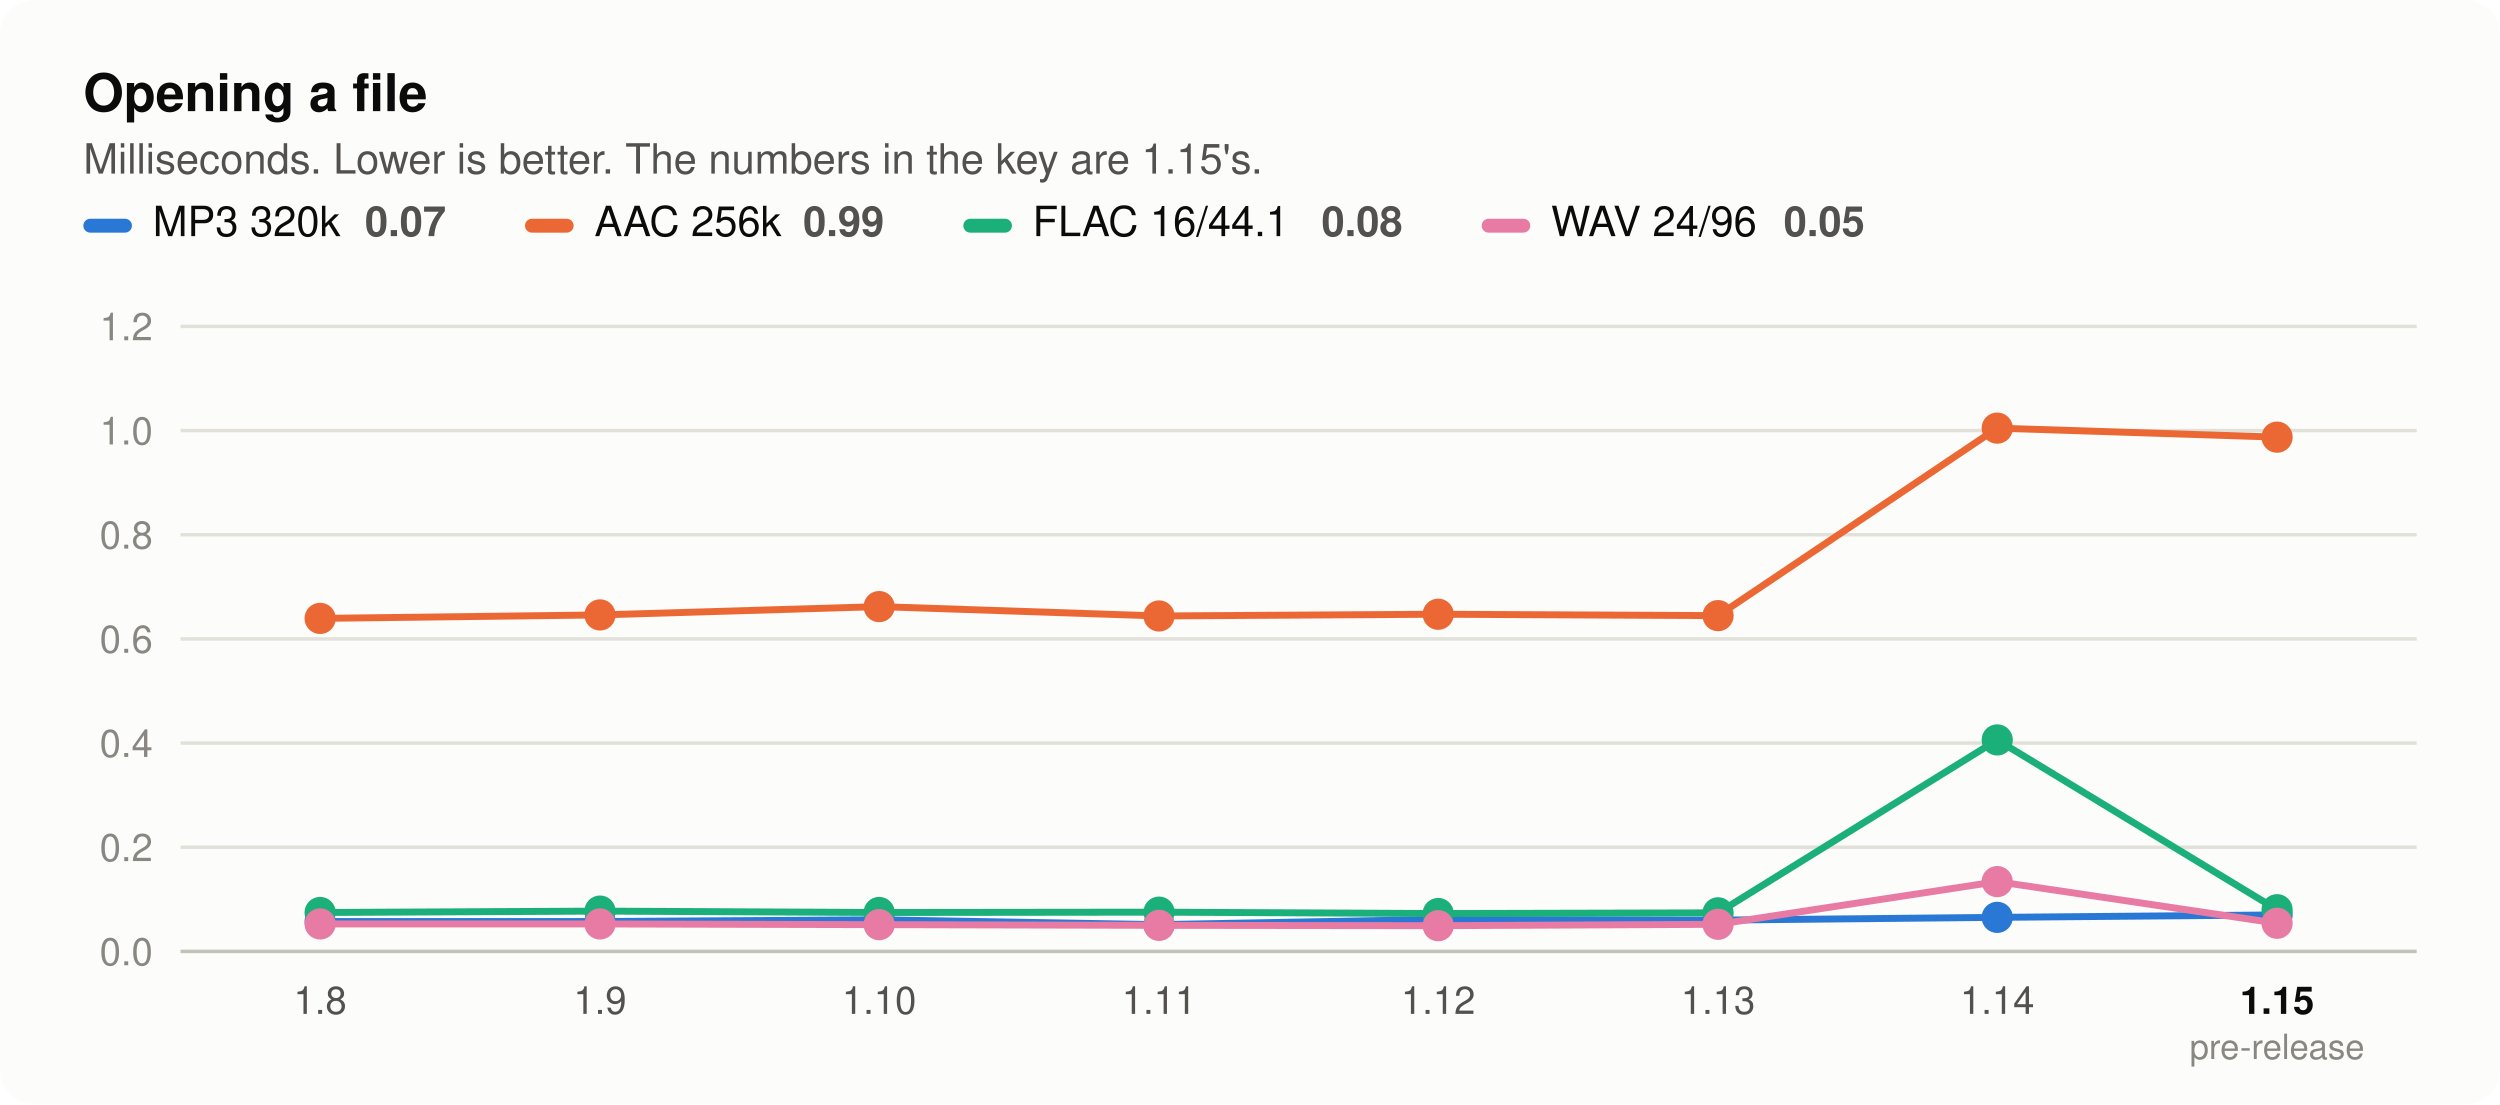
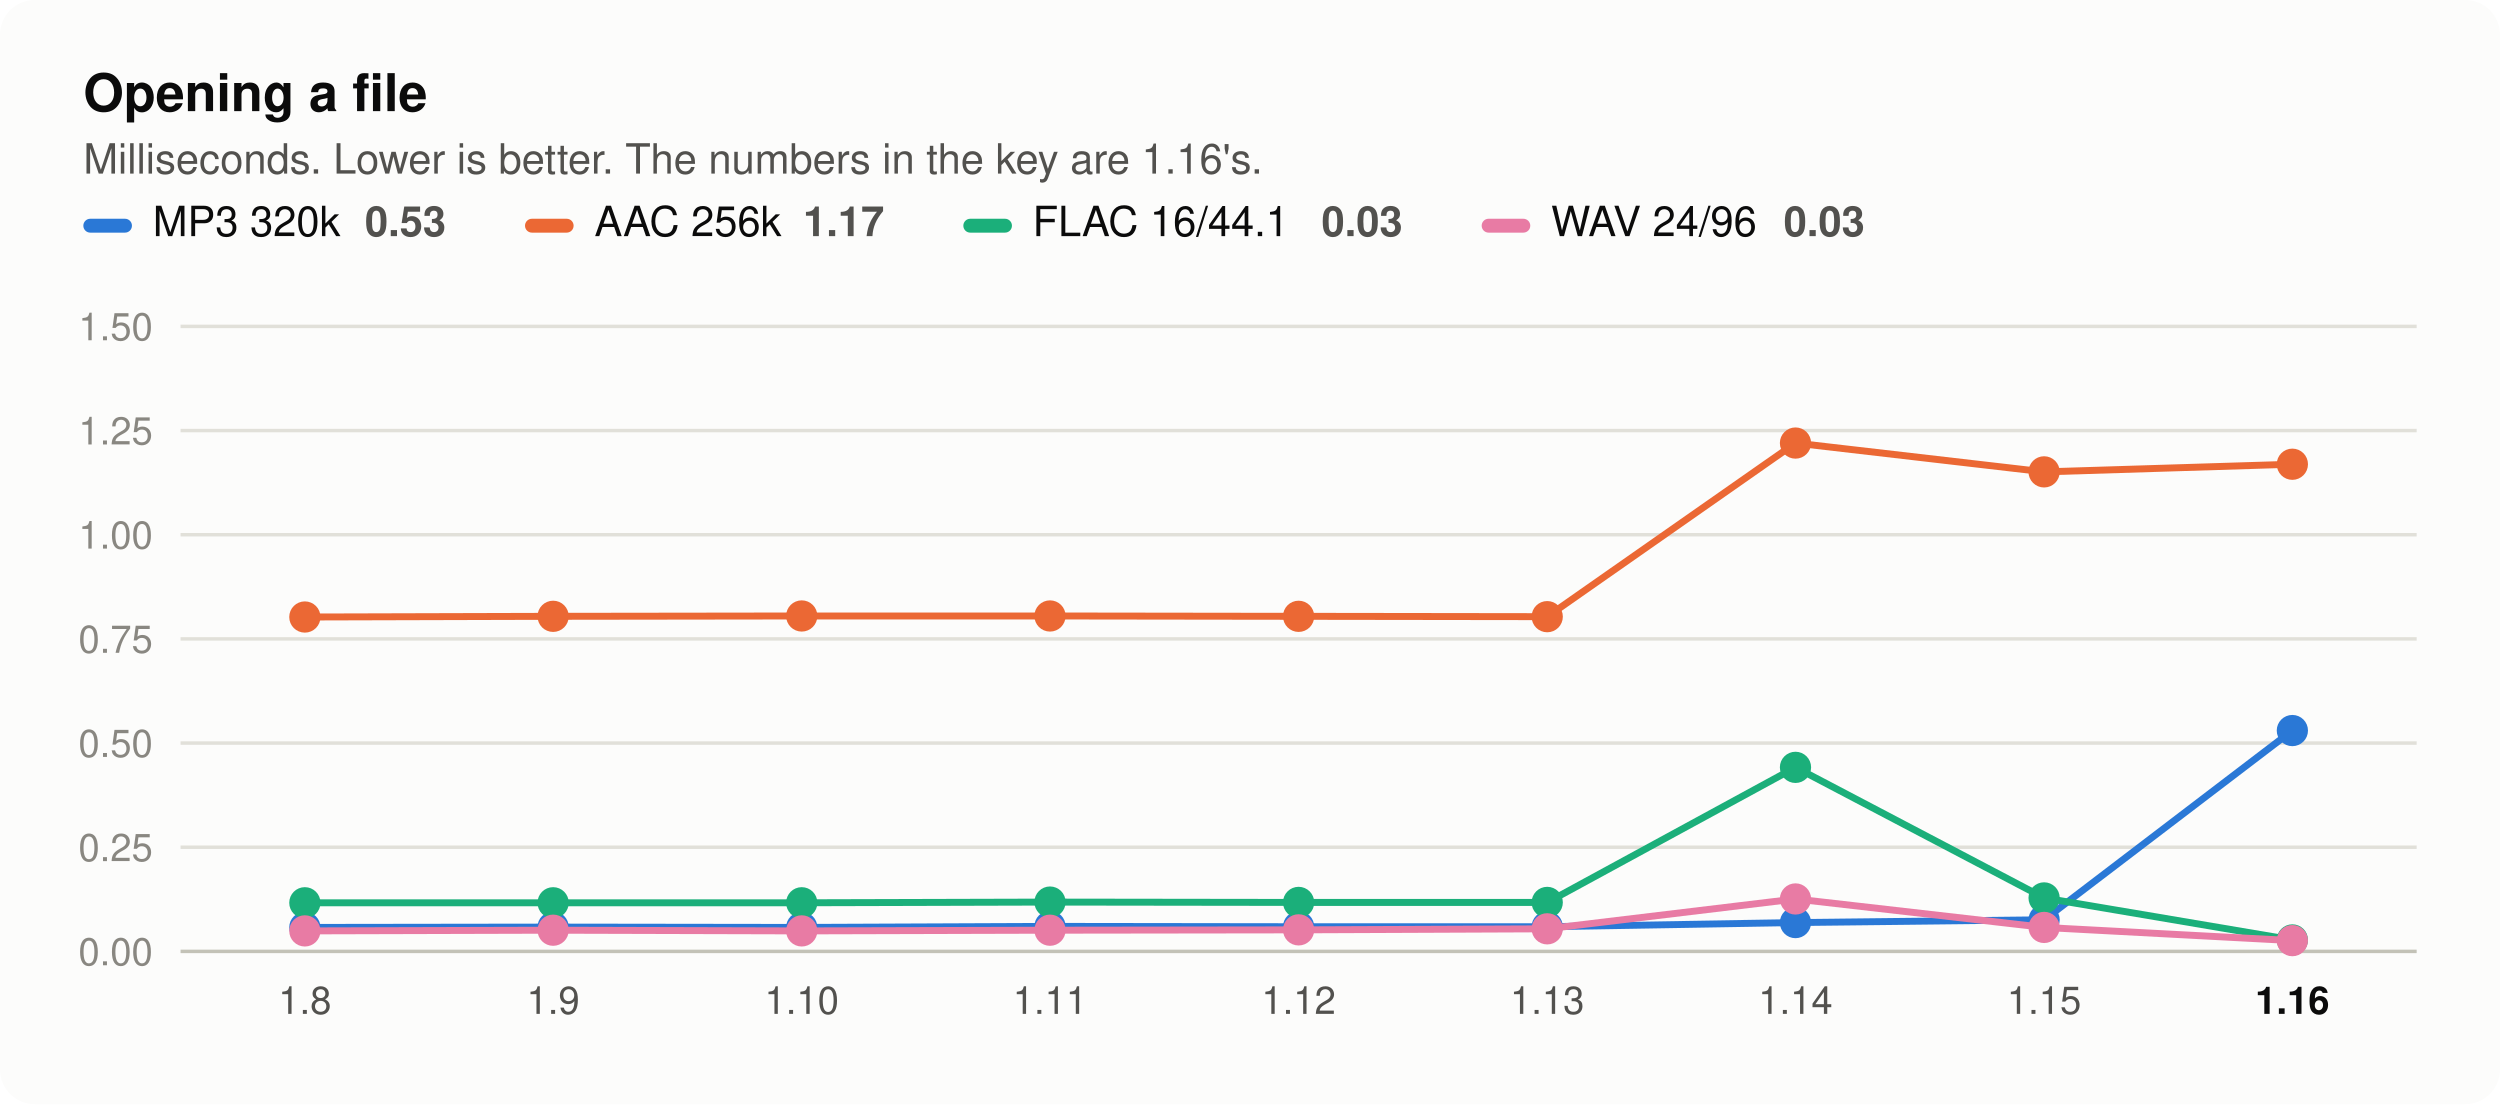
<svg xmlns="http://www.w3.org/2000/svg" viewBox="0 0 720 318" width="720" height="318" font-family="-apple-system,BlinkMacSystemFont,'Segoe UI',Helvetica,Arial,sans-serif" role="img" aria-label="Opening a file">
  <style>.bg{fill:#fcfcfb}.t{fill:#0b0b0b}.m{fill:#52514e}.q{fill:#898781}.box{fill:#f0efec}.g{stroke:#e1e0d9}.a{stroke:#c3c2b7}.k{stroke:#b9b8b2}.ring{stroke:#fcfcfb}.s0{fill:#2a78d6;stroke:#2a78d6}.s1{fill:#eb6834;stroke:#eb6834}.s2{fill:#1baf7a;stroke:#1baf7a}.s4{fill:#e87ba4;stroke:#e87ba4}@media (prefers-color-scheme:dark){.bg{fill:#1a1a19}.t{fill:#f0efec}.m{fill:#c3c2b7}.q{fill:#898781}.box{fill:#262624}.g{stroke:#2c2c2a}.a{stroke:#383835}.k{stroke:#55554f}.ring{stroke:#1a1a19}.s0{fill:#3987e5;stroke:#3987e5}.s1{fill:#d95926;stroke:#d95926}.s2{fill:#199e70;stroke:#199e70}.s4{fill:#d55181;stroke:#d55181}}text{font-variant-numeric:tabular-nums}.ln{fill:none;stroke-linejoin:round;stroke-linecap:round}rect.s0,rect.s1,rect.s2,rect.s3,rect.s4,rect.s5,rect.s6,rect.s7,rect.sg{stroke:none}</style>
  <rect class="bg" width="720" height="318" rx="10" />
  <text class="t" x="24.0" y="32.0" font-size="15" text-anchor="start" font-weight="600">Opening a file</text>
-   <text class="m" x="24.0" y="50.0" font-size="12" text-anchor="start">Milliseconds. Lower is better. The numbers in the key are 1.15's.</text>
+   <text class="m" x="24.0" y="50.0" font-size="12" text-anchor="start">Milliseconds. Lower is better. The numbers in the key are 1.16's.</text>
  <rect class="s0" x="24" y="63.0" width="14" height="4" rx="2" />
  <text class="t" x="44.0" y="68.0" font-size="12" text-anchor="start">MP3 320k</text>
-   <text class="m" x="105.1" y="68.0" font-size="12" text-anchor="start" font-weight="600">0.07</text>
+   <text class="m" x="105.1" y="68.0" font-size="12" text-anchor="start" font-weight="600">0.53</text>
  <rect class="s1" x="151.2" y="63.0" width="14" height="4" rx="2" />
  <text class="t" x="171.2" y="68.0" font-size="12" text-anchor="start">AAC 256k</text>
-   <text class="m" x="231.3" y="68.0" font-size="12" text-anchor="start" font-weight="600">0.99</text>
+   <text class="m" x="231.3" y="68.0" font-size="12" text-anchor="start" font-weight="600">1.17</text>
  <rect class="s2" x="277.44" y="63.0" width="14" height="4" rx="2" />
  <text class="t" x="297.4" y="68.0" font-size="12" text-anchor="start">FLAC 16/44.1</text>
-   <text class="m" x="380.6" y="68.0" font-size="12" text-anchor="start" font-weight="600">0.08</text>
+   <text class="m" x="380.6" y="68.0" font-size="12" text-anchor="start" font-weight="600">0.03</text>
  <rect class="s4" x="426.72" y="63.0" width="14" height="4" rx="2" />
  <text class="t" x="446.7" y="68.0" font-size="12" text-anchor="start">WAV 24/96</text>
-   <text class="m" x="513.7" y="68.0" font-size="12" text-anchor="start" font-weight="600">0.05</text>
+   <text class="m" x="513.7" y="68.0" font-size="12" text-anchor="start" font-weight="600">0.03</text>
  <line class="a" x1="52.0" y1="274.0" x2="696.0" y2="274.0" stroke-width="1" />
-   <text class="q" x="44.0" y="278.0" font-size="11" text-anchor="end">0.0</text>
+   <text class="q" x="44.0" y="278.0" font-size="11" text-anchor="end">0.00</text>
  <line class="g" x1="52.0" y1="244.0" x2="696.0" y2="244.0" stroke-width="1" />
-   <text class="q" x="44.0" y="248.0" font-size="11" text-anchor="end">0.2</text>
+   <text class="q" x="44.0" y="248.0" font-size="11" text-anchor="end">0.25</text>
  <line class="g" x1="52.0" y1="214.0" x2="696.0" y2="214.0" stroke-width="1" />
-   <text class="q" x="44.0" y="218.0" font-size="11" text-anchor="end">0.4</text>
+   <text class="q" x="44.0" y="218.0" font-size="11" text-anchor="end">0.50</text>
  <line class="g" x1="52.0" y1="184.0" x2="696.0" y2="184.0" stroke-width="1" />
-   <text class="q" x="44.0" y="188.0" font-size="11" text-anchor="end">0.6</text>
+   <text class="q" x="44.0" y="188.0" font-size="11" text-anchor="end">0.75</text>
  <line class="g" x1="52.0" y1="154.0" x2="696.0" y2="154.0" stroke-width="1" />
-   <text class="q" x="44.0" y="158.0" font-size="11" text-anchor="end">0.8</text>
+   <text class="q" x="44.0" y="158.0" font-size="11" text-anchor="end">1.00</text>
  <line class="g" x1="52.0" y1="124.0" x2="696.0" y2="124.0" stroke-width="1" />
-   <text class="q" x="44.0" y="128.0" font-size="11" text-anchor="end">1.0</text>
+   <text class="q" x="44.0" y="128.0" font-size="11" text-anchor="end">1.25</text>
  <line class="g" x1="52.0" y1="94.0" x2="696.0" y2="94.0" stroke-width="1" />
-   <text class="q" x="44.0" y="98.0" font-size="11" text-anchor="end">1.2</text>
-   <text class="m" x="92.2" y="292.0" font-size="11" text-anchor="middle">1.8</text>
-   <text class="m" x="172.8" y="292.0" font-size="11" text-anchor="middle">1.9</text>
-   <text class="m" x="253.2" y="292.0" font-size="11" text-anchor="middle">1.10</text>
-   <text class="m" x="333.8" y="292.0" font-size="11" text-anchor="middle">1.11</text>
-   <text class="m" x="414.2" y="292.0" font-size="11" text-anchor="middle">1.12</text>
-   <text class="m" x="494.8" y="292.0" font-size="11" text-anchor="middle">1.13</text>
-   <text class="m" x="575.2" y="292.0" font-size="11" text-anchor="middle">1.14</text>
-   <text class="t" x="655.8" y="292.0" font-size="11" text-anchor="middle" font-weight="600">1.15</text>
-   <text class="q" x="655.8" y="305.0" font-size="10" text-anchor="middle">pre-release</text>
-   <path class="ln s0" stroke-width="2" d="M92.2,265.4 L172.8,265.4 L253.2,264.9 L333.8,266.3 L414.2,264.8 L494.8,265.0 L575.2,264.2 L655.8,263.5" />
-   <circle class="s0 ring" cx="92.2" cy="265.4" r="3.5" stroke-width="2" />
-   <circle class="s0 ring" cx="172.8" cy="265.4" r="3.5" stroke-width="2" />
-   <circle class="s0 ring" cx="253.2" cy="264.9" r="3.5" stroke-width="2" />
-   <circle class="s0 ring" cx="333.8" cy="266.3" r="3.5" stroke-width="2" />
-   <circle class="s0 ring" cx="414.2" cy="264.8" r="3.5" stroke-width="2" />
-   <circle class="s0 ring" cx="494.8" cy="265.0" r="3.5" stroke-width="2" />
-   <circle class="s0 ring" cx="575.2" cy="264.2" r="3.5" stroke-width="2" />
-   <circle class="s0 ring" cx="655.8" cy="263.5" r="3.5" stroke-width="2" />
-   <path class="ln s1" stroke-width="2" d="M92.2,178.1 L172.8,177.1 L253.2,174.7 L333.8,177.4 L414.2,176.9 L494.8,177.3 L575.2,123.3 L655.8,125.9" />
-   <circle class="s1 ring" cx="92.2" cy="178.1" r="3.5" stroke-width="2" />
-   <circle class="s1 ring" cx="172.8" cy="177.1" r="3.5" stroke-width="2" />
-   <circle class="s1 ring" cx="253.2" cy="174.7" r="3.5" stroke-width="2" />
-   <circle class="s1 ring" cx="333.8" cy="177.4" r="3.5" stroke-width="2" />
-   <circle class="s1 ring" cx="414.2" cy="176.9" r="3.5" stroke-width="2" />
-   <circle class="s1 ring" cx="494.8" cy="177.3" r="3.5" stroke-width="2" />
-   <circle class="s1 ring" cx="575.2" cy="123.3" r="3.5" stroke-width="2" />
-   <circle class="s1 ring" cx="655.8" cy="125.9" r="3.5" stroke-width="2" />
-   <path class="ln s2" stroke-width="2" d="M92.2,262.8 L172.8,262.4 L253.2,262.8 L333.8,262.7 L414.2,263.1 L494.8,262.9 L575.2,213.1 L655.8,262.0" />
-   <circle class="s2 ring" cx="92.2" cy="262.8" r="3.5" stroke-width="2" />
-   <circle class="s2 ring" cx="172.8" cy="262.4" r="3.5" stroke-width="2" />
-   <circle class="s2 ring" cx="253.2" cy="262.8" r="3.5" stroke-width="2" />
-   <circle class="s2 ring" cx="333.8" cy="262.7" r="3.5" stroke-width="2" />
-   <circle class="s2 ring" cx="414.2" cy="263.1" r="3.5" stroke-width="2" />
-   <circle class="s2 ring" cx="494.8" cy="262.9" r="3.5" stroke-width="2" />
-   <circle class="s2 ring" cx="575.2" cy="213.1" r="3.5" stroke-width="2" />
-   <circle class="s2 ring" cx="655.8" cy="262.0" r="3.5" stroke-width="2" />
-   <path class="ln s4" stroke-width="2" d="M92.2,266.1 L172.8,266.1 L253.2,266.3 L333.8,266.5 L414.2,266.6 L494.8,266.2 L575.2,253.9 L655.8,265.9" />
-   <circle class="s4 ring" cx="92.2" cy="266.1" r="3.5" stroke-width="2" />
-   <circle class="s4 ring" cx="172.8" cy="266.1" r="3.5" stroke-width="2" />
-   <circle class="s4 ring" cx="253.2" cy="266.3" r="3.5" stroke-width="2" />
-   <circle class="s4 ring" cx="333.8" cy="266.5" r="3.5" stroke-width="2" />
-   <circle class="s4 ring" cx="414.2" cy="266.6" r="3.5" stroke-width="2" />
-   <circle class="s4 ring" cx="494.8" cy="266.2" r="3.5" stroke-width="2" />
-   <circle class="s4 ring" cx="575.2" cy="253.9" r="3.5" stroke-width="2" />
-   <circle class="s4 ring" cx="655.8" cy="265.9" r="3.5" stroke-width="2" />
+   <text class="q" x="44.0" y="98.0" font-size="11" text-anchor="end">1.50</text>
+   <text class="m" x="87.8" y="292.0" font-size="11" text-anchor="middle">1.8</text>
+   <text class="m" x="159.3" y="292.0" font-size="11" text-anchor="middle">1.9</text>
+   <text class="m" x="230.9" y="292.0" font-size="11" text-anchor="middle">1.10</text>
+   <text class="m" x="302.4" y="292.0" font-size="11" text-anchor="middle">1.11</text>
+   <text class="m" x="374.0" y="292.0" font-size="11" text-anchor="middle">1.12</text>
+   <text class="m" x="445.6" y="292.0" font-size="11" text-anchor="middle">1.13</text>
+   <text class="m" x="517.1" y="292.0" font-size="11" text-anchor="middle">1.14</text>
+   <text class="m" x="588.7" y="292.0" font-size="11" text-anchor="middle">1.15</text>
+   <text class="t" x="660.2" y="292.0" font-size="11" text-anchor="middle" font-weight="600">1.16</text>
+   <path class="ln s0" stroke-width="2" d="M87.8,267.1 L159.3,267.0 L230.9,267.1 L302.4,266.8 L374.0,266.9 L445.6,266.9 L517.1,265.7 L588.7,264.9 L660.2,210.4" />
+   <circle class="s0 ring" cx="87.8" cy="267.1" r="3.5" stroke-width="2" />
+   <circle class="s0 ring" cx="159.3" cy="267.0" r="3.5" stroke-width="2" />
+   <circle class="s0 ring" cx="230.9" cy="267.1" r="3.5" stroke-width="2" />
+   <circle class="s0 ring" cx="302.4" cy="266.8" r="3.5" stroke-width="2" />
+   <circle class="s0 ring" cx="374.0" cy="266.9" r="3.5" stroke-width="2" />
+   <circle class="s0 ring" cx="445.6" cy="266.9" r="3.5" stroke-width="2" />
+   <circle class="s0 ring" cx="517.1" cy="265.7" r="3.5" stroke-width="2" />
+   <circle class="s0 ring" cx="588.7" cy="264.9" r="3.5" stroke-width="2" />
+   <circle class="s0 ring" cx="660.2" cy="210.4" r="3.5" stroke-width="2" />
+   <path class="ln s1" stroke-width="2" d="M87.8,177.7 L159.3,177.5 L230.9,177.4 L302.4,177.4 L374.0,177.5 L445.6,177.6 L517.1,127.6 L588.7,135.9 L660.2,133.7" />
+   <circle class="s1 ring" cx="87.8" cy="177.7" r="3.5" stroke-width="2" />
+   <circle class="s1 ring" cx="159.3" cy="177.5" r="3.5" stroke-width="2" />
+   <circle class="s1 ring" cx="230.9" cy="177.4" r="3.5" stroke-width="2" />
+   <circle class="s1 ring" cx="302.4" cy="177.4" r="3.5" stroke-width="2" />
+   <circle class="s1 ring" cx="374.0" cy="177.5" r="3.5" stroke-width="2" />
+   <circle class="s1 ring" cx="445.6" cy="177.6" r="3.5" stroke-width="2" />
+   <circle class="s1 ring" cx="517.1" cy="127.6" r="3.5" stroke-width="2" />
+   <circle class="s1 ring" cx="588.7" cy="135.9" r="3.5" stroke-width="2" />
+   <circle class="s1 ring" cx="660.2" cy="133.7" r="3.5" stroke-width="2" />
+   <path class="ln s2" stroke-width="2" d="M87.8,260.0 L159.3,260.0 L230.9,260.0 L302.4,259.8 L374.0,259.9 L445.6,259.9 L517.1,221.0 L588.7,258.6 L660.2,270.7" />
+   <circle class="s2 ring" cx="87.8" cy="260.0" r="3.5" stroke-width="2" />
+   <circle class="s2 ring" cx="159.3" cy="260.0" r="3.5" stroke-width="2" />
+   <circle class="s2 ring" cx="230.9" cy="260.0" r="3.5" stroke-width="2" />
+   <circle class="s2 ring" cx="302.4" cy="259.8" r="3.5" stroke-width="2" />
+   <circle class="s2 ring" cx="374.0" cy="259.9" r="3.5" stroke-width="2" />
+   <circle class="s2 ring" cx="445.6" cy="259.9" r="3.5" stroke-width="2" />
+   <circle class="s2 ring" cx="517.1" cy="221.0" r="3.5" stroke-width="2" />
+   <circle class="s2 ring" cx="588.7" cy="258.6" r="3.5" stroke-width="2" />
+   <circle class="s2 ring" cx="660.2" cy="270.7" r="3.5" stroke-width="2" />
+   <path class="ln s4" stroke-width="2" d="M87.8,268.1 L159.3,267.9 L230.9,268.1 L302.4,267.9 L374.0,267.8 L445.6,267.5 L517.1,258.9 L588.7,267.1 L660.2,270.9" />
+   <circle class="s4 ring" cx="87.8" cy="268.1" r="3.5" stroke-width="2" />
+   <circle class="s4 ring" cx="159.3" cy="267.9" r="3.5" stroke-width="2" />
+   <circle class="s4 ring" cx="230.9" cy="268.1" r="3.5" stroke-width="2" />
+   <circle class="s4 ring" cx="302.4" cy="267.9" r="3.5" stroke-width="2" />
+   <circle class="s4 ring" cx="374.0" cy="267.8" r="3.5" stroke-width="2" />
+   <circle class="s4 ring" cx="445.6" cy="267.5" r="3.5" stroke-width="2" />
+   <circle class="s4 ring" cx="517.1" cy="258.9" r="3.5" stroke-width="2" />
+   <circle class="s4 ring" cx="588.7" cy="267.1" r="3.5" stroke-width="2" />
+   <circle class="s4 ring" cx="660.2" cy="270.9" r="3.5" stroke-width="2" />
</svg>
